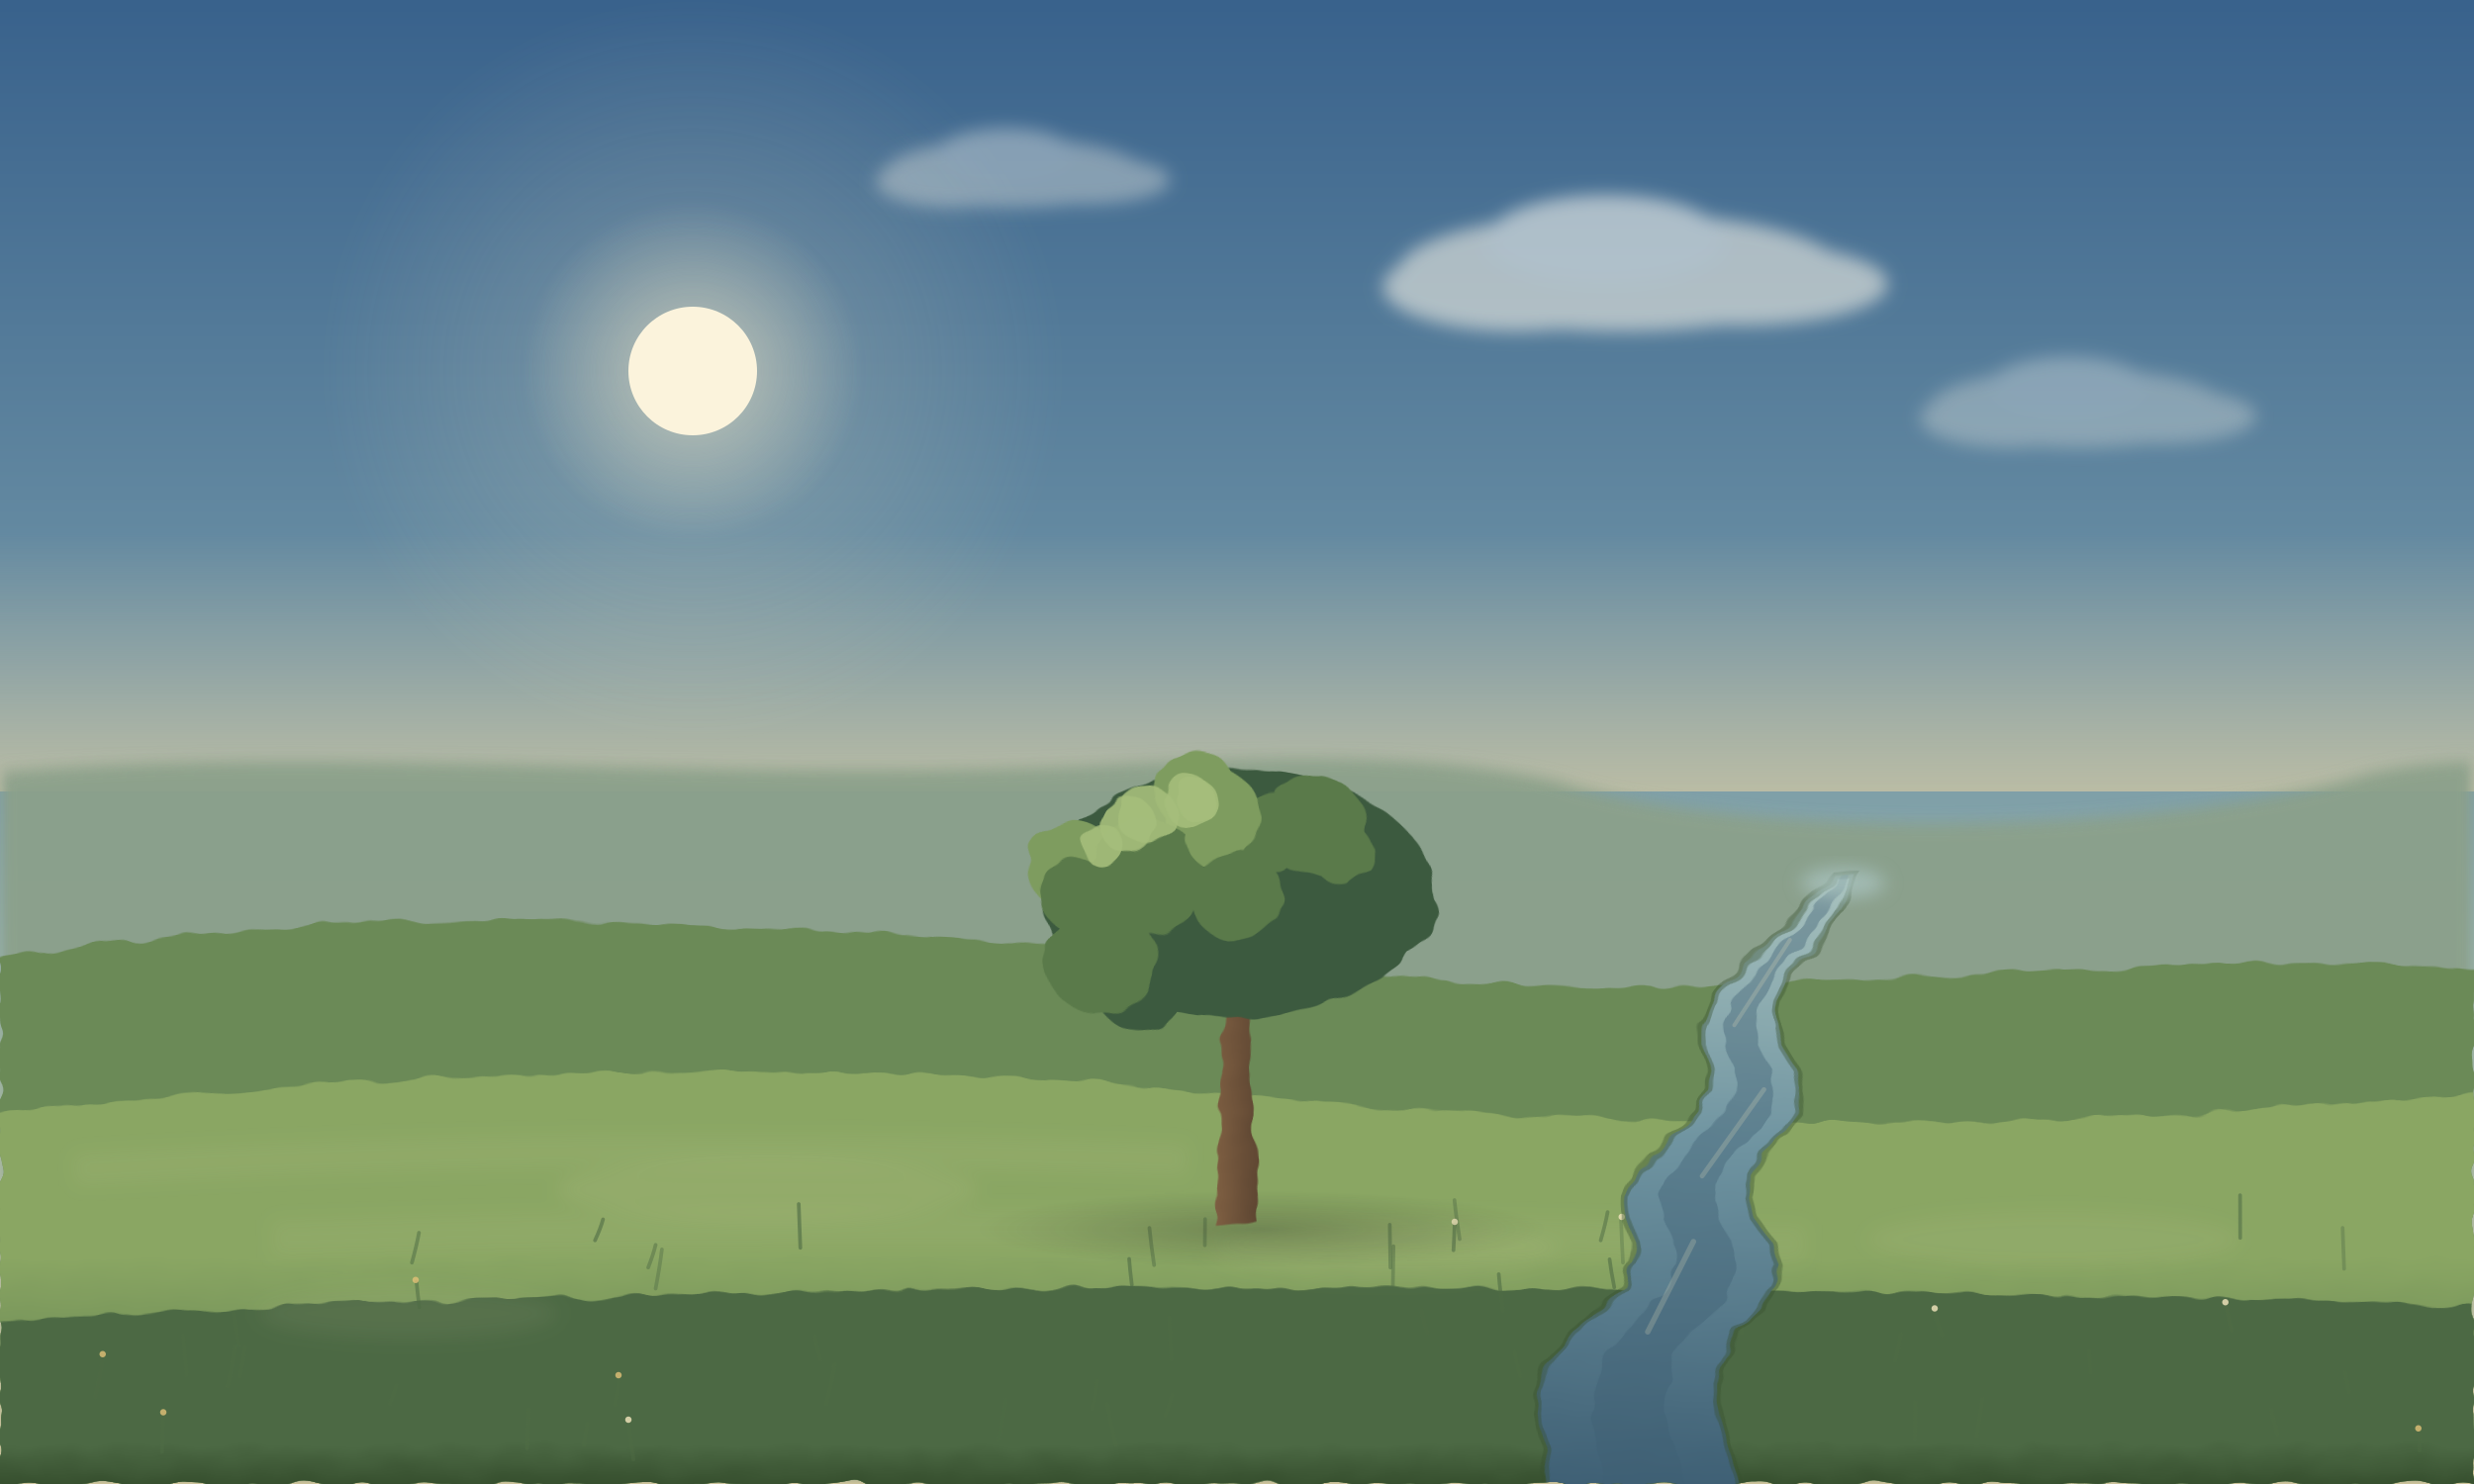
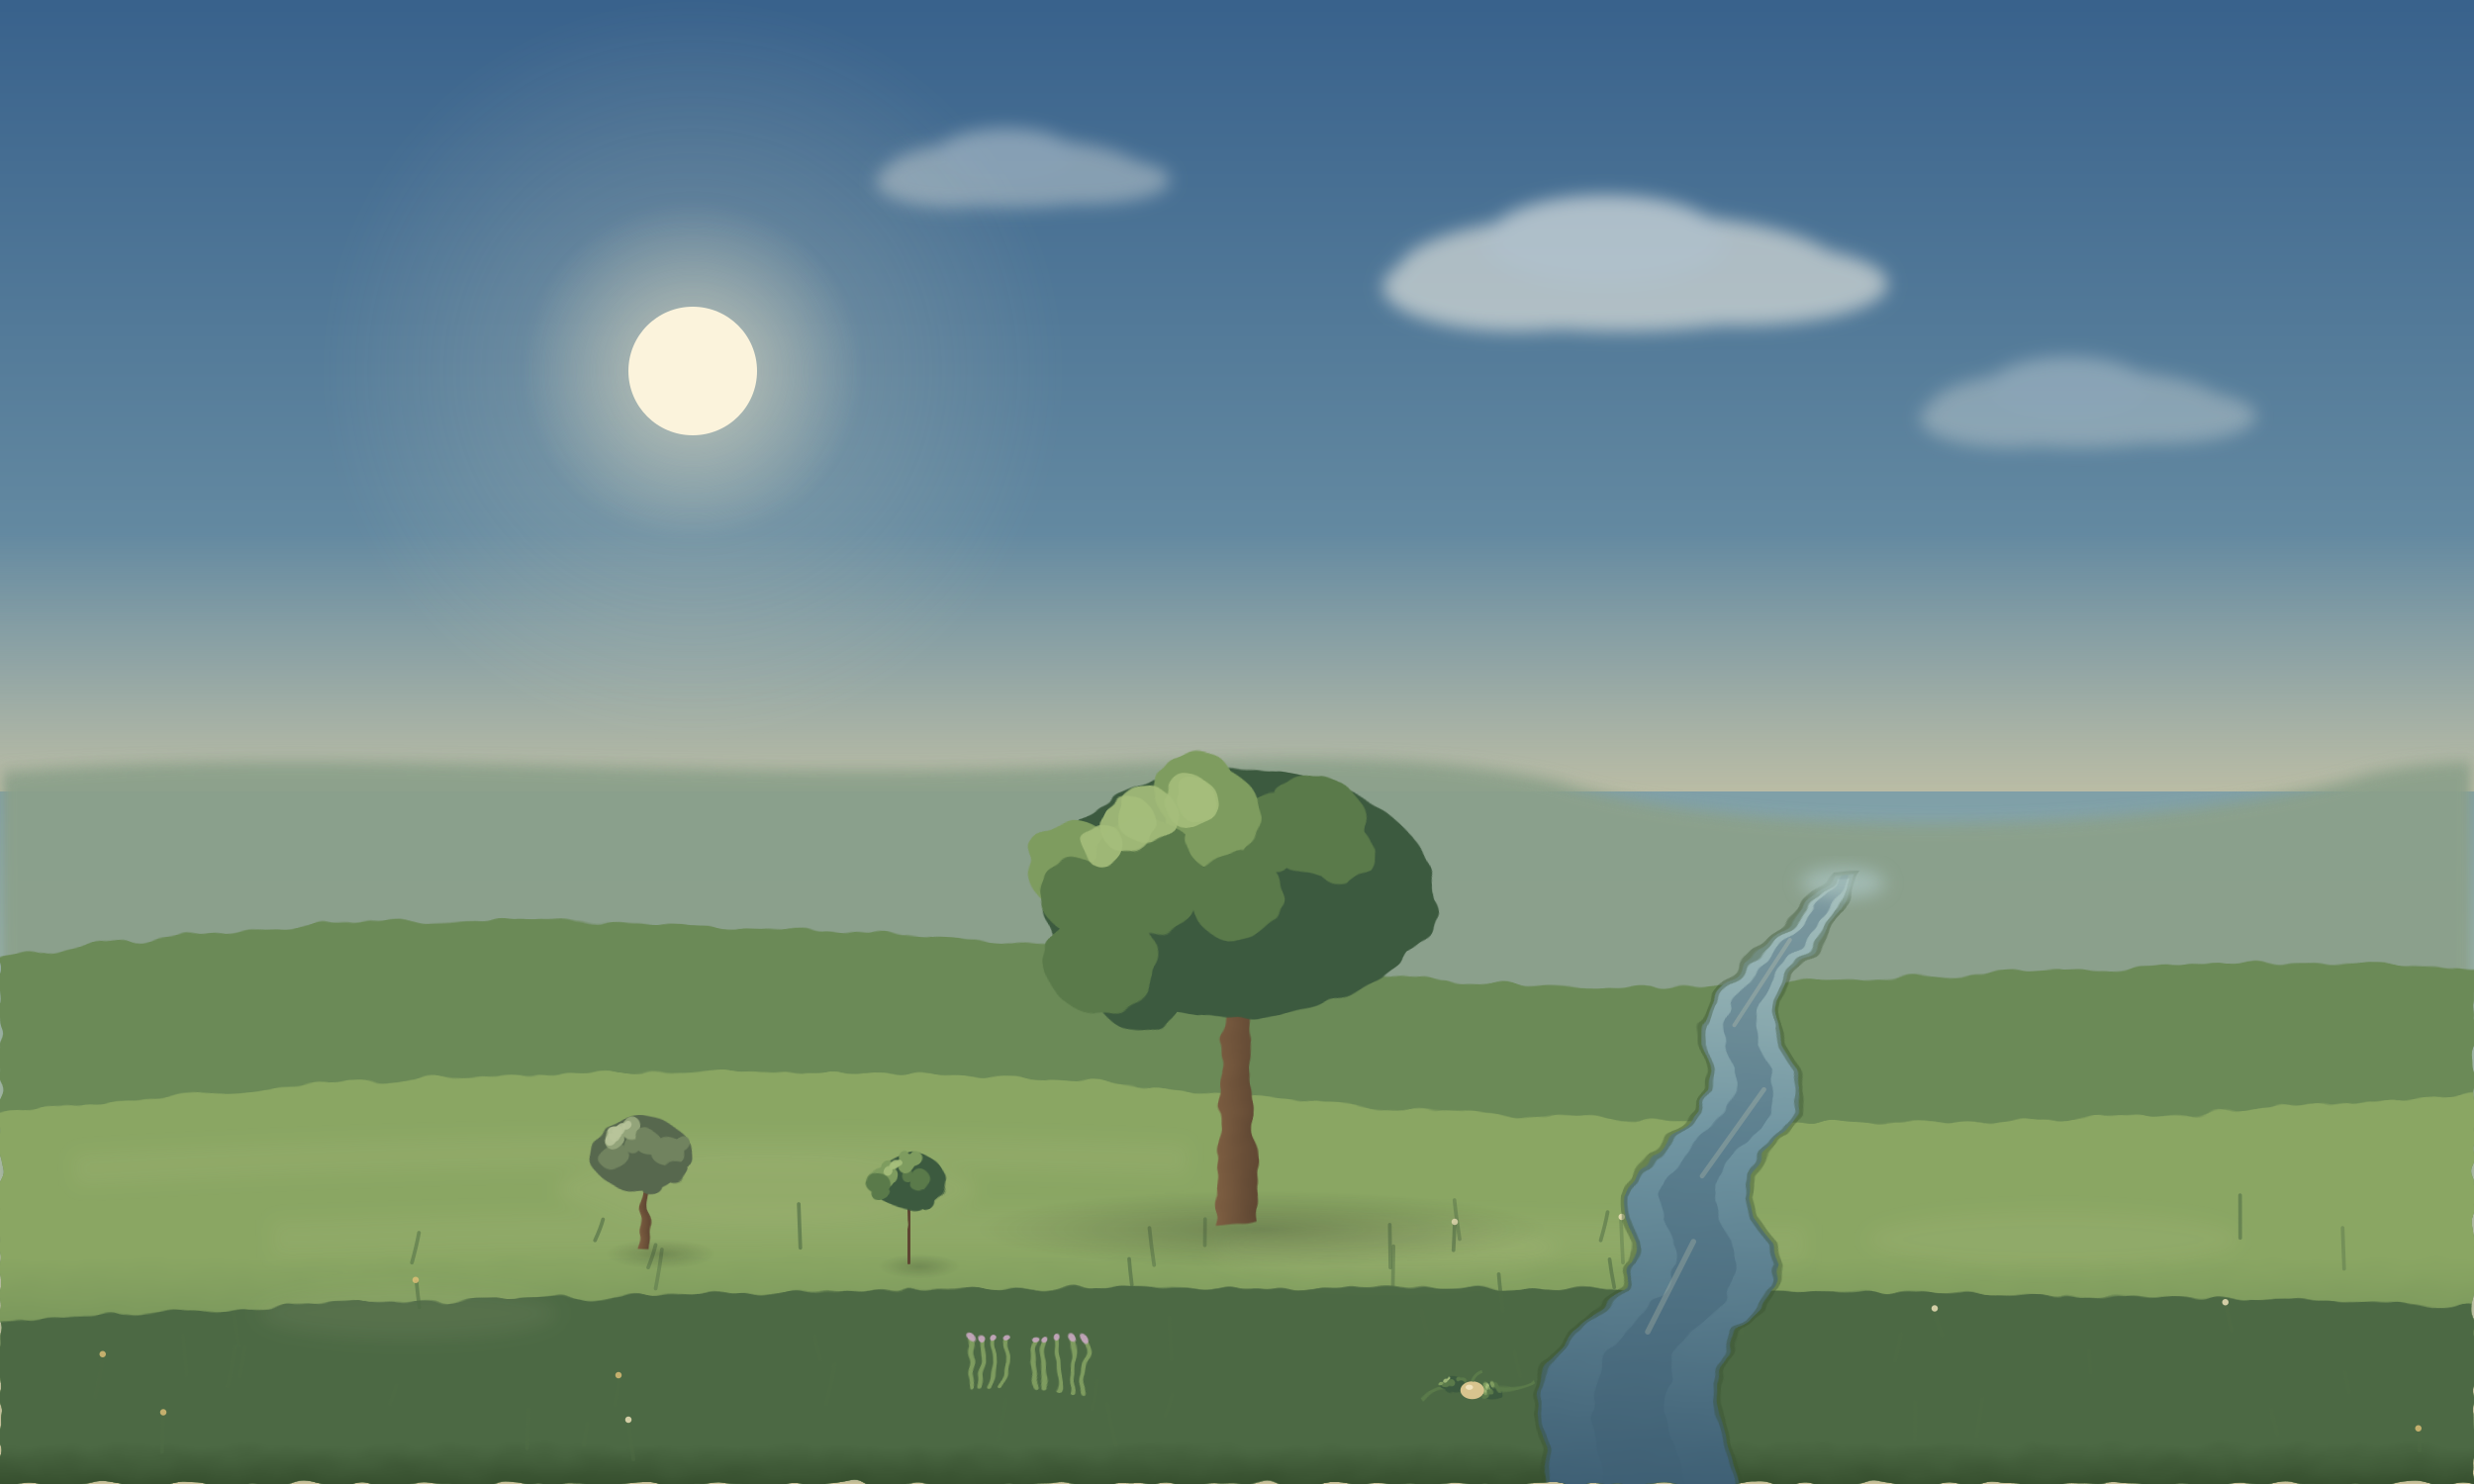
<svg xmlns="http://www.w3.org/2000/svg" viewBox="0 0 2000 1200">
  <defs>
-     <linearGradient id="lg143" x1="0" y1="0" x2="0" y2="1">
+     <linearGradient id="lg227" x1="0" y1="0" x2="0" y2="1">
      <stop offset="0" stop-color="#39628C" />
      <stop offset="0.45" stop-color="#6E93A6" />
      <stop offset="0.75" stop-color="#A9BFAE" />
      <stop offset="1" stop-color="#EAD3A2" />
    </linearGradient>
-     <linearGradient id="lg144" x1="0" y1="0" x2="0" y2="1">
+     <linearGradient id="lg228" x1="0" y1="0" x2="0" y2="1">
      <stop offset="0" stop-color="#EAD3A2" stop-opacity="0" />
      <stop offset="1" stop-color="#EAD3A2" stop-opacity="0.55" />
    </linearGradient>
-     <radialGradient id="rg145">
+     <radialGradient id="rg229">
      <stop offset="0" stop-color="#F8ECC8" stop-opacity="0.231" />
      <stop offset="1" stop-color="#F8ECC8" stop-opacity="0" />
    </radialGradient>
-     <radialGradient id="rg146">
+     <radialGradient id="rg230">
      <stop offset="0" stop-color="#F8ECC8" stop-opacity="0.55" />
      <stop offset="1" stop-color="#F8ECC8" stop-opacity="0" />
    </radialGradient>
-     <filter id="soft147" x="-40%" y="-40%" width="180%" height="180%">
+     <filter id="soft231" x="-40%" y="-40%" width="180%" height="180%">
      <feGaussianBlur stdDeviation="7" />
    </filter>
-     <filter id="soft148" x="-40%" y="-40%" width="180%" height="180%">
+     <filter id="soft232" x="-40%" y="-40%" width="180%" height="180%">
      <feGaussianBlur stdDeviation="7" />
    </filter>
-     <filter id="soft149" x="-40%" y="-40%" width="180%" height="180%">
+     <filter id="soft233" x="-40%" y="-40%" width="180%" height="180%">
      <feGaussianBlur stdDeviation="7" />
    </filter>
  </defs>
-   <rect x="0" y="0" width="2000" height="1200" fill="url(#lg143)" />
-   <rect x="0" y="430" width="2000" height="210" fill="url(#lg144)" />
-   <circle cx="560" cy="300" r="300" fill="url(#rg145)" />
-   <circle cx="560" cy="300" r="138" fill="url(#rg146)" />
+   <rect x="0" y="0" width="2000" height="1200" fill="url(#lg227)" />
+   <rect x="0" y="430" width="2000" height="210" fill="url(#lg228)" />
+   <circle cx="560" cy="300" r="300" fill="url(#rg229)" />
+   <circle cx="560" cy="300" r="138" fill="url(#rg230)" />
  <circle cx="560" cy="300" r="52" fill="#FBF3DC" />
-   <g filter="url(#soft147)" opacity="0.55">
+   <g filter="url(#soft231)" opacity="0.55">
    <ellipse cx="1310" cy="220" rx="180" ry="48" fill="#FDF8EA" />
    <ellipse cx="1226" cy="232" rx="108" ry="36" fill="#FDF8EA" />
    <ellipse cx="1406" cy="229.6" rx="120" ry="33.6" fill="#FDF8EA" />
    <ellipse cx="1298" cy="193.6" rx="96" ry="36" fill="#FFFDF4" />
  </g>
-   <g filter="url(#soft148)" opacity="0.35">
+   <g filter="url(#soft232)" opacity="0.35">
    <ellipse cx="820" cy="140" rx="105" ry="28" fill="#FDF8EA" />
    <ellipse cx="771" cy="147" rx="63" ry="21" fill="#FDF8EA" />
    <ellipse cx="876" cy="145.6" rx="70" ry="19.6" fill="#FDF8EA" />
    <ellipse cx="813" cy="124.6" rx="56" ry="21" fill="#FFFDF4" />
  </g>
-   <g filter="url(#soft149)" opacity="0.3">
+   <g filter="url(#soft233)" opacity="0.3">
    <ellipse cx="1680" cy="330" rx="120" ry="32" fill="#FDF8EA" />
    <ellipse cx="1624" cy="338" rx="72" ry="24" fill="#FDF8EA" />
    <ellipse cx="1744" cy="336.4" rx="80" ry="22.4" fill="#FDF8EA" />
    <ellipse cx="1672" cy="312.4" rx="64" ry="24" fill="#FFFDF4" />
  </g>
  <defs>
-     <filter id="rough150" x="-12%" y="-12%" width="124%" height="124%">
-       <feTurbulence type="fractalNoise" baseFrequency="0.030 0.045" numOctaves="2" seed="8" result="n" />
-       <feDisplacementMap in="SourceGraphic" in2="n" scale="11" />
-     </filter>
-     <filter id="soft151" x="-40%" y="-40%" width="180%" height="180%">
+     <filter id="rough234" x="-12%" y="-12%" width="124%" height="124%">
+       <feTurbulence type="fractalNoise" baseFrequency="0.030 0.045" numOctaves="2" seed="8" result="n" />
+       <feDisplacementMap in="SourceGraphic" in2="n" scale="11" />
+     </filter>
+     <filter id="soft235" x="-40%" y="-40%" width="180%" height="180%">
      <feGaussianBlur stdDeviation="6" />
    </filter>
-     <linearGradient id="lg152" x1="0" y1="0.45" x2="0" y2="1">
+     <linearGradient id="lg236" x1="0" y1="0.45" x2="0" y2="1">
      <stop offset="0" stop-color="#8AA663" />
      <stop offset="1" stop-color="#57774B" />
    </linearGradient>
-     <linearGradient id="lg153" x1="0" y1="0.8" x2="0" y2="1">
+     <linearGradient id="lg237" x1="0" y1="0.8" x2="0" y2="1">
      <stop offset="0" stop-color="#4C6944" />
      <stop offset="1" stop-color="#37502F" />
    </linearGradient>
-     <filter id="soft154" x="-40%" y="-40%" width="180%" height="180%">
+     <filter id="soft238" x="-40%" y="-40%" width="180%" height="180%">
      <feGaussianBlur stdDeviation="7" />
    </filter>
  </defs>
-   <g filter="url(#soft151)" opacity="0.95">
+   <g filter="url(#soft235)" opacity="0.95">
    <path d="M -60 1200 L -60 630     C 240 596 560 636 900 618     C 1080 608 1180 614 1260 632     C 1400 678 1720 678 1900 630     C 1960 610 2060 616 2060 616 L 2060 1200 Z" fill="#8BA08A" />
  </g>
-   <g filter="url(#rough150)">
+   <g filter="url(#rough234)">
    <path d="M -60 1200 L -60 786     C 340 706 820 762 1150 792 C 1450 818 1740 756 2060 788 L 2060 1200 Z" fill="#6B8A57" />
  </g>
-   <g filter="url(#rough150)">
-     <path d="M -60 1200 L -60 908 Q 500 838 1010 886 Q 1520 932 2060 878 L 2060 1200 Z" fill="url(#lg152)" />
-   </g>
-   <g filter="url(#rough150)">
-     <path d="M -60 1200 L -60 1072 Q 800 1018 2060 1058 V 1200 Z" fill="url(#lg153)" />
-   </g>
-   <g filter="url(#soft154)" opacity="0.5">
+   <g filter="url(#rough234)">
+     <path d="M -60 1200 L -60 908 Q 500 838 1010 886 Q 1520 932 2060 878 L 2060 1200 Z" fill="url(#lg236)" />
+   </g>
+   <g filter="url(#rough234)">
+     <path d="M -60 1200 L -60 1072 Q 800 1018 2060 1058 V 1200 Z" fill="url(#lg237)" />
+   </g>
+   <g filter="url(#soft238)" opacity="0.5">
    <path d="M 60 946 q 420 -26 900 -8" stroke="#F5E7BE" stroke-width="26" fill="none" opacity="0.10" />
    <path d="M 220 1002 q 520 -20 1240 4" stroke="#F5E7BE" stroke-width="30" fill="none" opacity="0.09" />
    <ellipse cx="620" cy="962" rx="170" ry="26" fill="#F5E7BE" opacity="0.15" />
    <ellipse cx="1120" cy="1012" rx="140" ry="22" fill="#F5E7BE" opacity="0.12" />
    <ellipse cx="330" cy="1062" rx="120" ry="20" fill="#F5E7BE" opacity="0.12" />
    <ellipse cx="1660" cy="1002" rx="150" ry="22" fill="#F5E7BE" opacity="0.11" />
  </g>
  <path d="M 1126 1040 q 0.4 -19.4 0.5 -32.3" stroke="#4E6B44" stroke-width="3" fill="none" stroke-linecap="round" opacity="0.45" />
  <path d="M 663 1099 q -3.0 -10.8 -4.2 -18.0" stroke="#4E6B44" stroke-width="3" fill="none" stroke-linecap="round" opacity="0.58" />
  <path d="M 1811 1001 q -0.1 -20.7 -0.1 -34.5" stroke="#4E6B44" stroke-width="3" fill="none" stroke-linecap="round" opacity="0.57" />
  <path d="M 1266 1131 q -2.2 -13.3 -3.0 -22.2" stroke="#4E6B44" stroke-width="3" fill="none" stroke-linecap="round" opacity="0.55" />
  <path d="M 902 1168 q -4.9 -19.8 -6.9 -32.9" stroke="#4E6B44" stroke-width="3" fill="none" stroke-linecap="round" opacity="0.46" />
  <path d="M 807 1165 q 4.4 -19.8 6.1 -33.1" stroke="#4E6B44" stroke-width="3" fill="none" stroke-linecap="round" opacity="0.39" />
  <path d="M 339 1057 q -1.6 -12.3 -2.3 -20.6" stroke="#4E6B44" stroke-width="3" fill="none" stroke-linecap="round" opacity="0.55" />
  <circle cx="336" cy="1035" r="2.6" fill="#E2C177" opacity="0.8" />
  <path d="M 1305 1041 q -2.7 -13.6 -3.8 -22.7" stroke="#4E6B44" stroke-width="3" fill="none" stroke-linecap="round" opacity="0.59" />
  <path d="M 1391 1047 q -3.9 -17.6 -5.4 -29.4" stroke="#4E6B44" stroke-width="3" fill="none" stroke-linecap="round" opacity="0.65" />
  <path d="M 1598 1161 q 3.1 -17.7 4.3 -29.5" stroke="#4E6B44" stroke-width="3" fill="none" stroke-linecap="round" opacity="0.55" />
  <path d="M 472 1168 q 2.0 -10.1 2.8 -16.8" stroke="#4E6B44" stroke-width="3" fill="none" stroke-linecap="round" opacity="0.54" />
  <path d="M 1899 1126 q -2.2 -9.8 -3.1 -16.3" stroke="#4E6B44" stroke-width="3" fill="none" stroke-linecap="round" opacity="0.56" />
  <path d="M 1532 1100 q 3.3 -12.7 4.6 -21.1" stroke="#4E6B44" stroke-width="3" fill="none" stroke-linecap="round" opacity="0.58" />
  <path d="M 1895 1026 q -0.8 -19.8 -1.2 -33.1" stroke="#4E6B44" stroke-width="3" fill="none" stroke-linecap="round" opacity="0.37" />
  <path d="M 151 1112 q -2.1 -19.7 -3.0 -32.8" stroke="#4E6B44" stroke-width="3" fill="none" stroke-linecap="round" opacity="0.41" />
  <path d="M 974 1007 q 0.1 -12.7 0.2 -21.2" stroke="#4E6B44" stroke-width="3" fill="none" stroke-linecap="round" opacity="0.40" />
  <path d="M 1804 1076 q -3.2 -12.9 -4.5 -21.5" stroke="#4E6B44" stroke-width="3" fill="none" stroke-linecap="round" opacity="0.61" />
  <circle cx="1799" cy="1053" r="2.6" fill="#F5E7BE" opacity="0.8" />
  <path d="M 1400 1051 q 5.0 -12.1 7.0 -20.2" stroke="#4E6B44" stroke-width="3" fill="none" stroke-linecap="round" opacity="0.45" />
  <path d="M 942 1145 q 4.0 -10.4 5.6 -17.4" stroke="#4E6B44" stroke-width="3" fill="none" stroke-linecap="round" opacity="0.45" />
  <path d="M 1180 1002 q -3.0 -18.9 -4.2 -31.6" stroke="#4E6B44" stroke-width="3" fill="none" stroke-linecap="round" opacity="0.42" />
  <path d="M 1690 1110 q -0.9 -10.2 -1.2 -17.0" stroke="#4E6B44" stroke-width="3" fill="none" stroke-linecap="round" opacity="0.40" />
  <path d="M 1408 1078 q -0.5 -14.5 -0.7 -24.1" stroke="#4E6B44" stroke-width="3" fill="none" stroke-linecap="round" opacity="0.46" />
  <path d="M 497 1136 q 2.6 -13.3 3.7 -22.2" stroke="#4E6B44" stroke-width="3" fill="none" stroke-linecap="round" opacity="0.43" />
  <circle cx="500" cy="1112" r="2.6" fill="#E2C177" opacity="0.8" />
  <path d="M 915 1039 q -1.6 -12.6 -2.2 -21.0" stroke="#4E6B44" stroke-width="3" fill="none" stroke-linecap="round" opacity="0.59" />
  <path d="M 933 1023 q -2.7 -18.1 -3.8 -30.1" stroke="#4E6B44" stroke-width="3" fill="none" stroke-linecap="round" opacity="0.46" />
  <path d="M 481 1003 q 4.7 -10.2 6.5 -17.0" stroke="#4E6B44" stroke-width="3" fill="none" stroke-linecap="round" opacity="0.60" />
  <path d="M 333 1021 q 4.0 -14.5 5.7 -24.2" stroke="#4E6B44" stroke-width="3" fill="none" stroke-linecap="round" opacity="0.53" />
  <path d="M 512 1180 q -2.6 -17.7 -3.7 -29.5" stroke="#4E6B44" stroke-width="3" fill="none" stroke-linecap="round" opacity="0.43" />
  <circle cx="508" cy="1148" r="2.6" fill="#F5E7BE" opacity="0.8" />
  <path d="M 1956 1173 q -0.2 -9.3 -0.2 -15.6" stroke="#4E6B44" stroke-width="3" fill="none" stroke-linecap="round" opacity="0.37" />
  <circle cx="1955" cy="1155" r="2.6" fill="#E2C177" opacity="0.8" />
  <path d="M 131 1174 q 0.7 -17.7 0.9 -29.5" stroke="#4E6B44" stroke-width="3" fill="none" stroke-linecap="round" opacity="0.51" />
  <circle cx="132" cy="1142" r="2.6" fill="#E2C177" opacity="0.8" />
  <path d="M 668 1135 q 4.8 -19.1 6.7 -31.9" stroke="#4E6B44" stroke-width="3" fill="none" stroke-linecap="round" opacity="0.53" />
  <path d="M 315 1135 q 3.8 -8.8 5.3 -14.6" stroke="#4E6B44" stroke-width="3" fill="none" stroke-linecap="round" opacity="0.54" />
  <path d="M 77 1130 q 4.6 -19.8 6.4 -33.0" stroke="#4E6B44" stroke-width="3" fill="none" stroke-linecap="round" opacity="0.37" />
  <circle cx="83" cy="1095" r="2.6" fill="#E2C177" opacity="0.8" />
  <path d="M 1175 1011 q 0.7 -12.6 0.9 -21.0" stroke="#4E6B44" stroke-width="3" fill="none" stroke-linecap="round" opacity="0.54" />
  <circle cx="1176" cy="988" r="2.6" fill="#F5E7BE" opacity="0.8" />
  <path d="M 1229 1113 q -3.3 -12.0 -4.6 -20.0" stroke="#4E6B44" stroke-width="3" fill="none" stroke-linecap="round" opacity="0.46" />
  <path d="M 1548 1164 q 0.2 -18.0 0.3 -30.0" stroke="#4E6B44" stroke-width="3" fill="none" stroke-linecap="round" opacity="0.51" />
  <path d="M 530 1042 q 3.6 -19.0 5.1 -31.7" stroke="#4E6B44" stroke-width="3" fill="none" stroke-linecap="round" opacity="0.42" />
  <path d="M 883 1139 q 3.0 -13.4 4.2 -22.4" stroke="#4E6B44" stroke-width="3" fill="none" stroke-linecap="round" opacity="0.45" />
  <path d="M 1154 1078 q -3.5 -11.0 -4.9 -18.3" stroke="#4E6B44" stroke-width="3" fill="none" stroke-linecap="round" opacity="0.37" />
  <path d="M 193 1088 q -3.2 -15.7 -4.5 -26.2" stroke="#4E6B44" stroke-width="3" fill="none" stroke-linecap="round" opacity="0.60" />
  <path d="M 1124 1025 q -0.3 -20.8 -0.5 -34.7" stroke="#4E6B44" stroke-width="3" fill="none" stroke-linecap="round" opacity="0.48" />
  <path d="M 1570 1080 q -4.7 -12.1 -6.5 -20.2" stroke="#4E6B44" stroke-width="3" fill="none" stroke-linecap="round" opacity="0.57" />
  <circle cx="1564" cy="1058" r="2.6" fill="#F5E7BE" opacity="0.8" />
  <path d="M 184 1121 q 4.2 -19.3 5.8 -32.1" stroke="#4E6B44" stroke-width="3" fill="none" stroke-linecap="round" opacity="0.62" />
  <path d="M 426 1171 q 1.2 -18.6 1.6 -31.0" stroke="#4E6B44" stroke-width="3" fill="none" stroke-linecap="round" opacity="0.55" />
  <path d="M 947 1099 q -1.2 -20.2 -1.7 -33.6" stroke="#4E6B44" stroke-width="3" fill="none" stroke-linecap="round" opacity="0.47" />
  <path d="M 1312 1021 q -1.1 -20.8 -1.5 -34.7" stroke="#4E6B44" stroke-width="3" fill="none" stroke-linecap="round" opacity="0.36" />
  <circle cx="1311" cy="984" r="2.6" fill="#F5E7BE" opacity="0.8" />
  <path d="M 524 1025 q 4.3 -11.0 6.0 -18.4" stroke="#4E6B44" stroke-width="3" fill="none" stroke-linecap="round" opacity="0.47" />
  <path d="M 1294 1003 q 4.0 -13.7 5.6 -22.9" stroke="#4E6B44" stroke-width="3" fill="none" stroke-linecap="round" opacity="0.52" />
  <path d="M 1215 1060 q -2.5 -17.8 -3.4 -29.7" stroke="#4E6B44" stroke-width="3" fill="none" stroke-linecap="round" opacity="0.58" />
  <path d="M 647 1009 q -0.9 -21.3 -1.3 -35.4" stroke="#4E6B44" stroke-width="3" fill="none" stroke-linecap="round" opacity="0.62" />
  <path d="M 1841 1160 q -3.4 -11.9 -4.8 -19.8" stroke="#4E6B44" stroke-width="3" fill="none" stroke-linecap="round" opacity="0.58" />
  <path d="M 194 1113 q 2.8 -14.2 4.0 -23.6" stroke="#4E6B44" stroke-width="3" fill="none" stroke-linecap="round" opacity="0.45" />
  <defs>
-     <filter id="rough155" x="-12%" y="-12%" width="124%" height="124%">
-       <feTurbulence type="fractalNoise" baseFrequency="0.030 0.045" numOctaves="2" seed="8" result="n" />
-       <feDisplacementMap in="SourceGraphic" in2="n" scale="11" />
-     </filter>
-     <linearGradient id="lg156" x1="0" y1="0" x2="0" y2="1">
+     <filter id="rough239" x="-12%" y="-12%" width="124%" height="124%">
+       <feTurbulence type="fractalNoise" baseFrequency="0.030 0.045" numOctaves="2" seed="8" result="n" />
+       <feDisplacementMap in="SourceGraphic" in2="n" scale="11" />
+     </filter>
+     <linearGradient id="lg240" x1="0" y1="0" x2="0" y2="1">
      <stop offset="0" stop-color="#A8C2BE" />
      <stop offset="0.45" stop-color="#6E93A0" />
      <stop offset="1" stop-color="#3E5F74" />
    </linearGradient>
-     <filter id="soft157" x="-40%" y="-40%" width="180%" height="180%">
+     <filter id="soft241" x="-40%" y="-40%" width="180%" height="180%">
      <feGaussianBlur stdDeviation="7" />
    </filter>
  </defs>
-   <g filter="url(#rough155)">
-     <polygon points="1482,706 1480,709 1475,714 1468,723 1458,734 1446,746 1432,760 1415,776 1396,794 1383,811 1377,829 1377,846 1382,864 1381,881 1373,899 1358,916 1336,934 1322,951 1315,969 1315,986 1322,1004 1321,1022 1313,1040 1297,1058 1273,1077 1256,1097 1246,1119 1243,1143 1247,1168 1249,1186 1251,1199 1252,1205 1408,1205 1406,1199 1402,1186 1397,1168 1389,1143 1388,1119 1394,1097 1406,1077 1424,1058 1434,1040 1437,1022 1432,1004 1419,986 1414,969 1416,951 1426,934 1443,916 1453,899 1456,881 1452,864 1441,846 1436,829 1438,811 1445,794 1459,776 1471,760 1480,746 1487,734 1491,723 1495,714 1497,709 1498,706" fill="url(#lg156)" />
+   <g filter="url(#rough239)">
+     <polygon points="1482,706 1480,709 1475,714 1468,723 1458,734 1446,746 1432,760 1415,776 1396,794 1383,811 1377,829 1377,846 1382,864 1381,881 1373,899 1358,916 1336,934 1322,951 1315,969 1315,986 1322,1004 1321,1022 1313,1040 1297,1058 1273,1077 1256,1097 1246,1119 1243,1143 1247,1168 1249,1186 1251,1199 1252,1205 1408,1205 1406,1199 1402,1186 1397,1168 1389,1143 1388,1119 1394,1097 1406,1077 1424,1058 1434,1040 1437,1022 1432,1004 1419,986 1414,969 1416,951 1426,934 1443,916 1453,899 1456,881 1452,864 1441,846 1436,829 1438,811 1445,794 1459,776 1471,760 1480,746 1487,734 1491,723 1495,714 1497,709 1498,706" fill="url(#lg240)" />
    <polygon points="1482,706 1480,709 1475,714 1468,723 1458,734 1446,746 1432,760 1415,776 1396,794 1383,811 1377,829 1377,846 1382,864 1381,881 1373,899 1358,916 1336,934 1322,951 1315,969 1315,986 1322,1004 1321,1022 1313,1040 1297,1058 1273,1077 1256,1097 1246,1119 1243,1143 1247,1168 1249,1186 1251,1199 1252,1205 1408,1205 1406,1199 1402,1186 1397,1168 1389,1143 1388,1119 1394,1097 1406,1077 1424,1058 1434,1040 1437,1022 1432,1004 1419,986 1414,969 1416,951 1426,934 1443,916 1453,899 1456,881 1452,864 1441,846 1436,829 1438,811 1445,794 1459,776 1471,760 1480,746 1487,734 1491,723 1495,714 1497,709 1498,706" fill="none" stroke="#37502F" stroke-width="6" opacity="0.4" />
    <polygon points="1487,706 1485,709 1481,714 1475,723 1466,734 1456,746 1443,760 1428,776 1410,794 1399,811 1394,829 1395,846 1403,864 1403,881 1396,899 1383,916 1362,934 1349,951 1343,969 1345,986 1354,1004 1355,1022 1348,1040 1334,1058 1312,1077 1296,1097 1288,1119 1286,1143 1290,1168 1294,1186 1296,1199 1297,1205 1363,1205 1361,1199 1358,1186 1353,1168 1347,1143 1347,1119 1354,1097 1367,1077 1387,1058 1399,1040 1404,1022 1400,1004 1389,986 1385,969 1389,951 1400,934 1419,916 1430,899 1435,881 1432,864 1422,846 1419,829 1422,811 1431,794 1447,776 1460,760 1470,746 1479,734 1484,723 1489,714 1492,709 1493,706" fill="#3E5F74" opacity="0.4" />
  </g>
-   <g filter="url(#soft157)">
+   <g filter="url(#soft241)">
    <ellipse cx="1490" cy="714" rx="34" ry="12" fill="#A8C2BE" opacity="0.8" />
  </g>
  <path d="M 1447 760 L 1402 829" stroke="#F0E4C0" stroke-width="3.2" stroke-linecap="round" fill="none" opacity="0.2" />
  <path d="M 1426 881 L 1376 951" stroke="#F0E4C0" stroke-width="3.8" stroke-linecap="round" fill="none" opacity="0.2" />
  <path d="M 1369 1004 L 1332 1077" stroke="#F0E4C0" stroke-width="4.4" stroke-linecap="round" fill="none" opacity="0.2" />
  <defs>
-     <filter id="rough160" x="-12%" y="-12%" width="124%" height="124%">
-       <feTurbulence type="fractalNoise" baseFrequency="0.030 0.045" numOctaves="2" seed="8" result="n" />
-       <feDisplacementMap in="SourceGraphic" in2="n" scale="11" />
-     </filter>
-     <radialGradient id="sh161">
+     <filter id="rough242" x="-12%" y="-12%" width="124%" height="124%">
+       <feTurbulence type="fractalNoise" baseFrequency="0.030 0.045" numOctaves="2" seed="8" result="n" />
+       <feDisplacementMap in="SourceGraphic" in2="n" scale="11" />
+     </filter>
+     <linearGradient id="lg243" x1="0" y1="0" x2="1" y2="0">
+       <stop offset="0" stop-color="#7E5F42" />
+       <stop offset="1" stop-color="#5E4632" />
+     </linearGradient>
+     <radialGradient id="sh244">
+       <stop offset="0" stop-color="#0E1710" stop-opacity="0.2" />
+       <stop offset="1" stop-color="#0E1710" stop-opacity="0" />
+     </radialGradient>
+     <filter id="rough245" x="-12%" y="-12%" width="124%" height="124%">
+       <feTurbulence type="fractalNoise" baseFrequency="0.030 0.045" numOctaves="2" seed="8" result="n" />
+       <feDisplacementMap in="SourceGraphic" in2="n" scale="11" />
+     </filter>
+   </defs>
+   <ellipse cx="534" cy="1014" rx="44.4" ry="12" fill="url(#sh244)" />
+   <g filter="url(#rough242)">
+     <path d="M 515.71 1010     C 517.924 982.4 520.86 964.736 522.752 954.8     L 525.248 954.8     C 525.384 966.944 524.32 983.504 524.29 1010 Z" fill="url(#lg243)" />
+   </g>
+   <g filter="url(#rough245)">
+     <ellipse cx="518" cy="933.2" rx="40.8" ry="30" fill="#57684E" />
+     <circle cx="524" cy="939" r="9" fill="#57684E" />
+     <circle cx="535" cy="941" r="8" fill="#57684E" />
+     <circle cx="497" cy="936" r="12" fill="#71835F" />
+     <circle cx="539" cy="930" r="13" fill="#71835F" />
+     <circle cx="512" cy="926" r="7" fill="#71835F" />
+     <circle cx="527" cy="958" r="9" fill="#57684E" />
+     <circle cx="547" cy="948" r="10" fill="#57684E" />
+     <circle cx="539" cy="924" r="7" fill="#71835F" />
+     <circle cx="496" cy="920" r="9" fill="#93A47A" />
+     <circle cx="524" cy="922" r="8" fill="#71835F" />
+     <circle cx="549" cy="923" r="7" fill="#71835F" />
+     <circle cx="511" cy="913" r="9" fill="#93A47A" />
+     <circle cx="524" cy="924" r="10" fill="#71835F" />
+     <circle cx="502" cy="913" r="5" fill="#B8C49A" opacity="0.9" />
+     <circle cx="492" cy="920" r="5" fill="#B8C49A" opacity="0.9" />
+     <circle cx="496" cy="916" r="6" fill="#B8C49A" opacity="0.9" />
+     <circle cx="499" cy="915" r="5" fill="#B8C49A" opacity="0.9" />
+     <circle cx="508" cy="911" r="4" fill="#B8C49A" opacity="0.9" />
+   </g>
+   <defs>
+     <filter id="rough246" x="-12%" y="-12%" width="124%" height="124%">
+       <feTurbulence type="fractalNoise" baseFrequency="0.030 0.045" numOctaves="2" seed="8" result="n" />
+       <feDisplacementMap in="SourceGraphic" in2="n" scale="11" />
+     </filter>
+     <linearGradient id="lg247" x1="0" y1="0" x2="1" y2="0">
+       <stop offset="0" stop-color="#7E5F42" />
+       <stop offset="1" stop-color="#5E4632" />
+     </linearGradient>
+     <radialGradient id="sh248">
+       <stop offset="0" stop-color="#0E1710" stop-opacity="0.18" />
+       <stop offset="1" stop-color="#0E1710" stop-opacity="0" />
+     </radialGradient>
+     <filter id="rough249" x="-12%" y="-12%" width="124%" height="124%">
+       <feTurbulence type="fractalNoise" baseFrequency="0.030 0.045" numOctaves="2" seed="8" result="n" />
+       <feDisplacementMap in="SourceGraphic" in2="n" scale="11" />
+     </filter>
+   </defs>
+   <ellipse cx="743" cy="1024" rx="33" ry="10" fill="url(#sh248)" />
+   <g filter="url(#rough246)">
+     <path d="M 735 1020 C 733 996.9 737 987 735 976" stroke="#5E4632" stroke-width="4.95" fill="none" stroke-linecap="round" />
+   </g>
+   <g filter="url(#rough249)">
+     <ellipse cx="735" cy="955.1" rx="29.7" ry="23.1" fill="#3C5A3F" />
+     <circle cx="713" cy="950" r="9" fill="#7E9C5F" />
+     <circle cx="734" cy="951" r="5" fill="#5A7A4A" />
+     <circle cx="719" cy="949" r="6" fill="#7E9C5F" />
+     <circle cx="710" cy="953" r="8" fill="#7E9C5F" />
+     <circle cx="733" cy="941" r="8" fill="#7E9C5F" />
+     <circle cx="712" cy="965" r="7" fill="#5A7A4A" />
+     <circle cx="709" cy="956" r="9" fill="#5A7A4A" />
+     <circle cx="715" cy="941" r="5" fill="#7E9C5F" />
+     <circle cx="745" cy="956" r="9" fill="#5A7A4A" />
+     <circle cx="741" cy="938" r="6" fill="#7E9C5F" />
+     <circle cx="730" cy="935" r="5" fill="#7E9C5F" />
+     <circle cx="749" cy="971" r="7" fill="#3C5A3F" />
+     <circle cx="722" cy="940" r="4" fill="#A5BE7B" opacity="0.9" />
+     <circle cx="720" cy="941" r="3" fill="#A5BE7B" opacity="0.9" />
+     <circle cx="716" cy="945" r="4" fill="#A5BE7B" opacity="0.9" />
+     <circle cx="721" cy="941" r="3" fill="#A5BE7B" opacity="0.9" />
+     <circle cx="725" cy="939" r="3" fill="#A5BE7B" opacity="0.9" />
+   </g>
+   <defs>
+     <filter id="rough252" x="-12%" y="-12%" width="124%" height="124%">
+       <feTurbulence type="fractalNoise" baseFrequency="0.030 0.045" numOctaves="2" seed="8" result="n" />
+       <feDisplacementMap in="SourceGraphic" in2="n" scale="11" />
+     </filter>
+     <radialGradient id="sh253">
      <stop offset="0" stop-color="#0E1710" stop-opacity="0.24" />
      <stop offset="1" stop-color="#0E1710" stop-opacity="0" />
    </radialGradient>
-     <linearGradient id="lg162" x1="0" y1="0" x2="1" y2="0">
+     <linearGradient id="lg254" x1="0" y1="0" x2="1" y2="0">
      <stop offset="0" stop-color="#7E5F42" />
      <stop offset="1" stop-color="#5E4632" />
    </linearGradient>
  </defs>
-   <ellipse cx="1020" cy="994" rx="230" ry="31" fill="url(#sh161)" />
-   <g filter="url(#rough160)">
-     <path d="M 981.85 990     C 986.14 886.667 990.1 820.533 994.72 783.333     L 1005.28 783.333     C 1009.24 828.8 1013.2 890.8 1018.15 990 Z" fill="url(#lg162)" />
-   </g>
-   <defs>
-     <filter id="rough163" x="-12%" y="-12%" width="124%" height="124%">
-       <feTurbulence type="fractalNoise" baseFrequency="0.030 0.045" numOctaves="2" seed="8" result="n" />
-       <feDisplacementMap in="SourceGraphic" in2="n" scale="11" />
-     </filter>
-   </defs>
-   <g filter="url(#rough163)">
+   <ellipse cx="1020" cy="994" rx="230" ry="31" fill="url(#sh253)" />
+   <g filter="url(#rough252)">
+     <path d="M 981.85 990     C 986.14 886.667 990.1 820.533 994.72 783.333     L 1005.28 783.333     C 1009.24 828.8 1013.2 890.8 1018.15 990 Z" fill="url(#lg254)" />
+   </g>
+   <defs>
+     <filter id="rough255" x="-12%" y="-12%" width="124%" height="124%">
+       <feTurbulence type="fractalNoise" baseFrequency="0.030 0.045" numOctaves="2" seed="8" result="n" />
+       <feDisplacementMap in="SourceGraphic" in2="n" scale="11" />
+     </filter>
+   </defs>
+   <g filter="url(#rough255)">
    <ellipse cx="1000" cy="722.1" rx="158.65" ry="100.2" fill="#3C5A3F" />
    <circle cx="1063" cy="668" r="41" fill="#5A7A4A" />
    <circle cx="867" cy="700" r="37" fill="#7E9C5F" />
    <circle cx="1085" cy="690" r="25" fill="#5A7A4A" />
    <circle cx="966" cy="639" r="33" fill="#7E9C5F" />
    <circle cx="921" cy="799" r="35" fill="#3C5A3F" />
    <circle cx="1018" cy="769" r="43" fill="#3C5A3F" />
    <circle cx="1030" cy="673" r="31" fill="#5A7A4A" />
    <circle cx="933" cy="711" r="34" fill="#5A7A4A" />
    <circle cx="1060" cy="775" r="32" fill="#3C5A3F" />
    <circle cx="1134" cy="742" r="29" fill="#3C5A3F" />
    <circle cx="1119" cy="737" r="37" fill="#3C5A3F" />
    <circle cx="870" cy="723" r="30" fill="#5A7A4A" />
    <circle cx="980" cy="660" r="39" fill="#7E9C5F" />
    <circle cx="1028" cy="759" r="43" fill="#3C5A3F" />
    <circle cx="926" cy="709" r="47" fill="#5A7A4A" />
    <circle cx="984" cy="678" r="25" fill="#7E9C5F" />
    <circle cx="1000" cy="725" r="37" fill="#5A7A4A" />
    <circle cx="1045" cy="787" r="27" fill="#3C5A3F" />
    <circle cx="890" cy="776" r="45" fill="#5A7A4A" />
    <circle cx="912" cy="667" r="23" fill="#A5BE7B" opacity="0.9" />
    <circle cx="892" cy="684" r="17" fill="#A5BE7B" opacity="0.9" />
    <circle cx="927" cy="659" r="24" fill="#A5BE7B" opacity="0.9" />
    <circle cx="961" cy="648" r="21" fill="#A5BE7B" opacity="0.9" />
    <circle cx="967" cy="647" r="17" fill="#A5BE7B" opacity="0.9" />
  </g>
+   <defs>
+     <filter id="rough256" x="-12%" y="-12%" width="124%" height="124%">
+       <feTurbulence type="fractalNoise" baseFrequency="0.030 0.045" numOctaves="2" seed="8" result="n" />
+       <feDisplacementMap in="SourceGraphic" in2="n" scale="11" />
+     </filter>
+     <linearGradient id="lg257" x1="0" y1="0" x2="1" y2="0">
+       <stop offset="0" stop-color="#7E5F42" />
+       <stop offset="1" stop-color="#5E4632" />
+     </linearGradient>
+   </defs>
+   <g filter="url(#rough256)">
+     <path d="M 1149.4 1132 C 1174.6 1115.2 1213 1129.6 1240.6 1117.6" stroke="#5A7A4A" stroke-width="3" fill="none" />
+     <g>
+       <ellipse cx="1174.6" cy="1120" rx="9.6" ry="6.6" fill="#3C5A3F" />
+       <circle cx="1174" cy="1119" r="3" fill="#5A7A4A" />
+       <circle cx="1170" cy="1121" r="3" fill="#5A7A4A" />
+       <circle cx="1171" cy="1120" r="2" fill="#5A7A4A" />
+       <circle cx="1173" cy="1126" r="2" fill="#3C5A3F" />
+       <circle cx="1172" cy="1120" r="2" fill="#5A7A4A" />
+       <circle cx="1175" cy="1119" r="2" fill="#5A7A4A" />
+       <circle cx="1180" cy="1116" r="2" fill="#5A7A4A" />
+       <circle cx="1181" cy="1121" r="2" fill="#3C5A3F" />
+       <circle cx="1166" cy="1120" r="2" fill="#7E9C5F" />
+       <circle cx="1183" cy="1117" r="3" fill="#5A7A4A" />
+       <circle cx="1180" cy="1123" r="2" fill="#3C5A3F" />
+       <circle cx="1182" cy="1120" r="3" fill="#3C5A3F" />
+       <circle cx="1171" cy="1116" r="1" fill="#A5BE7B" opacity="0.9" />
+       <circle cx="1169" cy="1117" r="2" fill="#A5BE7B" opacity="0.9" />
+       <circle cx="1172" cy="1115" r="1" fill="#A5BE7B" opacity="0.9" />
+       <circle cx="1171" cy="1116" r="1" fill="#A5BE7B" opacity="0.9" />
+       <circle cx="1172" cy="1115" r="1" fill="#A5BE7B" opacity="0.9" />
+     </g>
+     <g>
+       <ellipse cx="1204.6" cy="1124.8" rx="8.4" ry="6" fill="#3C5A3F" />
+       <circle cx="1199" cy="1127" r="3" fill="#5A7A4A" />
+       <circle cx="1204" cy="1124" r="2" fill="#5A7A4A" />
+       <circle cx="1211" cy="1123" r="2" fill="#5A7A4A" />
+       <circle cx="1198" cy="1127" r="2" fill="#5A7A4A" />
+       <circle cx="1210" cy="1121" r="2" fill="#5A7A4A" />
+       <circle cx="1202" cy="1123" r="2" fill="#7E9C5F" />
+       <circle cx="1211" cy="1127" r="2" fill="#3C5A3F" />
+       <circle cx="1207" cy="1120" r="2" fill="#7E9C5F" />
+       <circle cx="1198" cy="1123" r="2" fill="#7E9C5F" />
+       <circle cx="1199" cy="1124" r="2" fill="#7E9C5F" />
+       <circle cx="1201" cy="1121" r="3" fill="#7E9C5F" />
+       <circle cx="1202" cy="1124" r="2" fill="#5A7A4A" />
+       <circle cx="1199" cy="1123" r="1" fill="#A5BE7B" opacity="0.9" />
+       <circle cx="1201" cy="1121" r="1" fill="#A5BE7B" opacity="0.9" />
+       <circle cx="1202" cy="1120" r="1" fill="#A5BE7B" opacity="0.9" />
+       <circle cx="1203" cy="1120" r="1" fill="#A5BE7B" opacity="0.9" />
+       <circle cx="1201" cy="1121" r="1" fill="#A5BE7B" opacity="0.9" />
+     </g>
+   </g>
+   <ellipse cx="1190.2" cy="1124.2" rx="9.6" ry="7.2" fill="#D8C48E" />
+   <ellipse cx="1187.8" cy="1121.8" rx="3" ry="2.1" fill="#FBF0D0" opacity="0.7" />
+   <path d="M 1190.2 1117 q 2 -6 8 -8" stroke="#5A7A4A" stroke-width="2.4" fill="none" />
+   <defs>
+     <filter id="rough258" x="-12%" y="-12%" width="124%" height="124%">
+       <feTurbulence type="fractalNoise" baseFrequency="0.030 0.045" numOctaves="2" seed="8" result="n" />
+       <feDisplacementMap in="SourceGraphic" in2="n" scale="11" />
+     </filter>
+     <linearGradient id="lg259" x1="0" y1="0" x2="1" y2="0">
+       <stop offset="0" stop-color="#7E5F42" />
+       <stop offset="1" stop-color="#5E4632" />
+     </linearGradient>
+   </defs>
+   <g filter="url(#rough258)">
+     <path d="M 839.5 1124 q -7.7 -25.6 -3.1 -40" stroke="#7E9C5F" stroke-width="3.52" fill="none" stroke-linecap="round" />
+     <circle cx="836" cy="1082" r="2.72" fill="#C8A8C0" opacity="0.92" />
+     <path d="M 845.0 1124 q -5.0 -25.6 -2.0 -40" stroke="#7E9C5F" stroke-width="3.52" fill="none" stroke-linecap="round" />
+     <circle cx="843" cy="1082" r="2.72" fill="#C8A8C0" opacity="0.92" />
+     <path d="M 855.1 1124 q 0.1 -25.6 0.0 -40" stroke="#7E9C5F" stroke-width="3.52" fill="none" stroke-linecap="round" />
+     <circle cx="855" cy="1082" r="2.72" fill="#C8A8C0" opacity="0.92" />
+     <path d="M 864.9 1124 q 5.0 -25.6 2.0 -40" stroke="#7E9C5F" stroke-width="3.52" fill="none" stroke-linecap="round" />
+     <circle cx="867" cy="1082" r="2.72" fill="#C8A8C0" opacity="0.92" />
+     <path d="M 872.9 1124 q 8.9 -25.6 3.6 -40" stroke="#7E9C5F" stroke-width="3.52" fill="none" stroke-linecap="round" />
+     <circle cx="876" cy="1082" r="2.72" fill="#C8A8C0" opacity="0.92" />
+     <path d="M 787.9 1124 q -5.5 -25.6 -2.2 -40" stroke="#7E9C5F" stroke-width="3.52" fill="none" stroke-linecap="round" />
+     <circle cx="786" cy="1082" r="2.72" fill="#C8A8C0" opacity="0.92" />
+     <path d="M 794.3 1124 q -2.4 -25.6 -0.9 -40" stroke="#7E9C5F" stroke-width="3.52" fill="none" stroke-linecap="round" />
+     <circle cx="793" cy="1082" r="2.72" fill="#C8A8C0" opacity="0.92" />
+     <path d="M 802.1 1124 q 1.6 -25.6 0.6 -40" stroke="#7E9C5F" stroke-width="3.52" fill="none" stroke-linecap="round" />
+     <circle cx="803" cy="1082" r="2.72" fill="#C8A8C0" opacity="0.92" />
+     <path d="M 811.2 1124 q 6.1 -25.6 2.4 -40" stroke="#7E9C5F" stroke-width="3.52" fill="none" stroke-linecap="round" />
+     <circle cx="814" cy="1082" r="2.72" fill="#C8A8C0" opacity="0.92" />
+   </g>
</svg>
